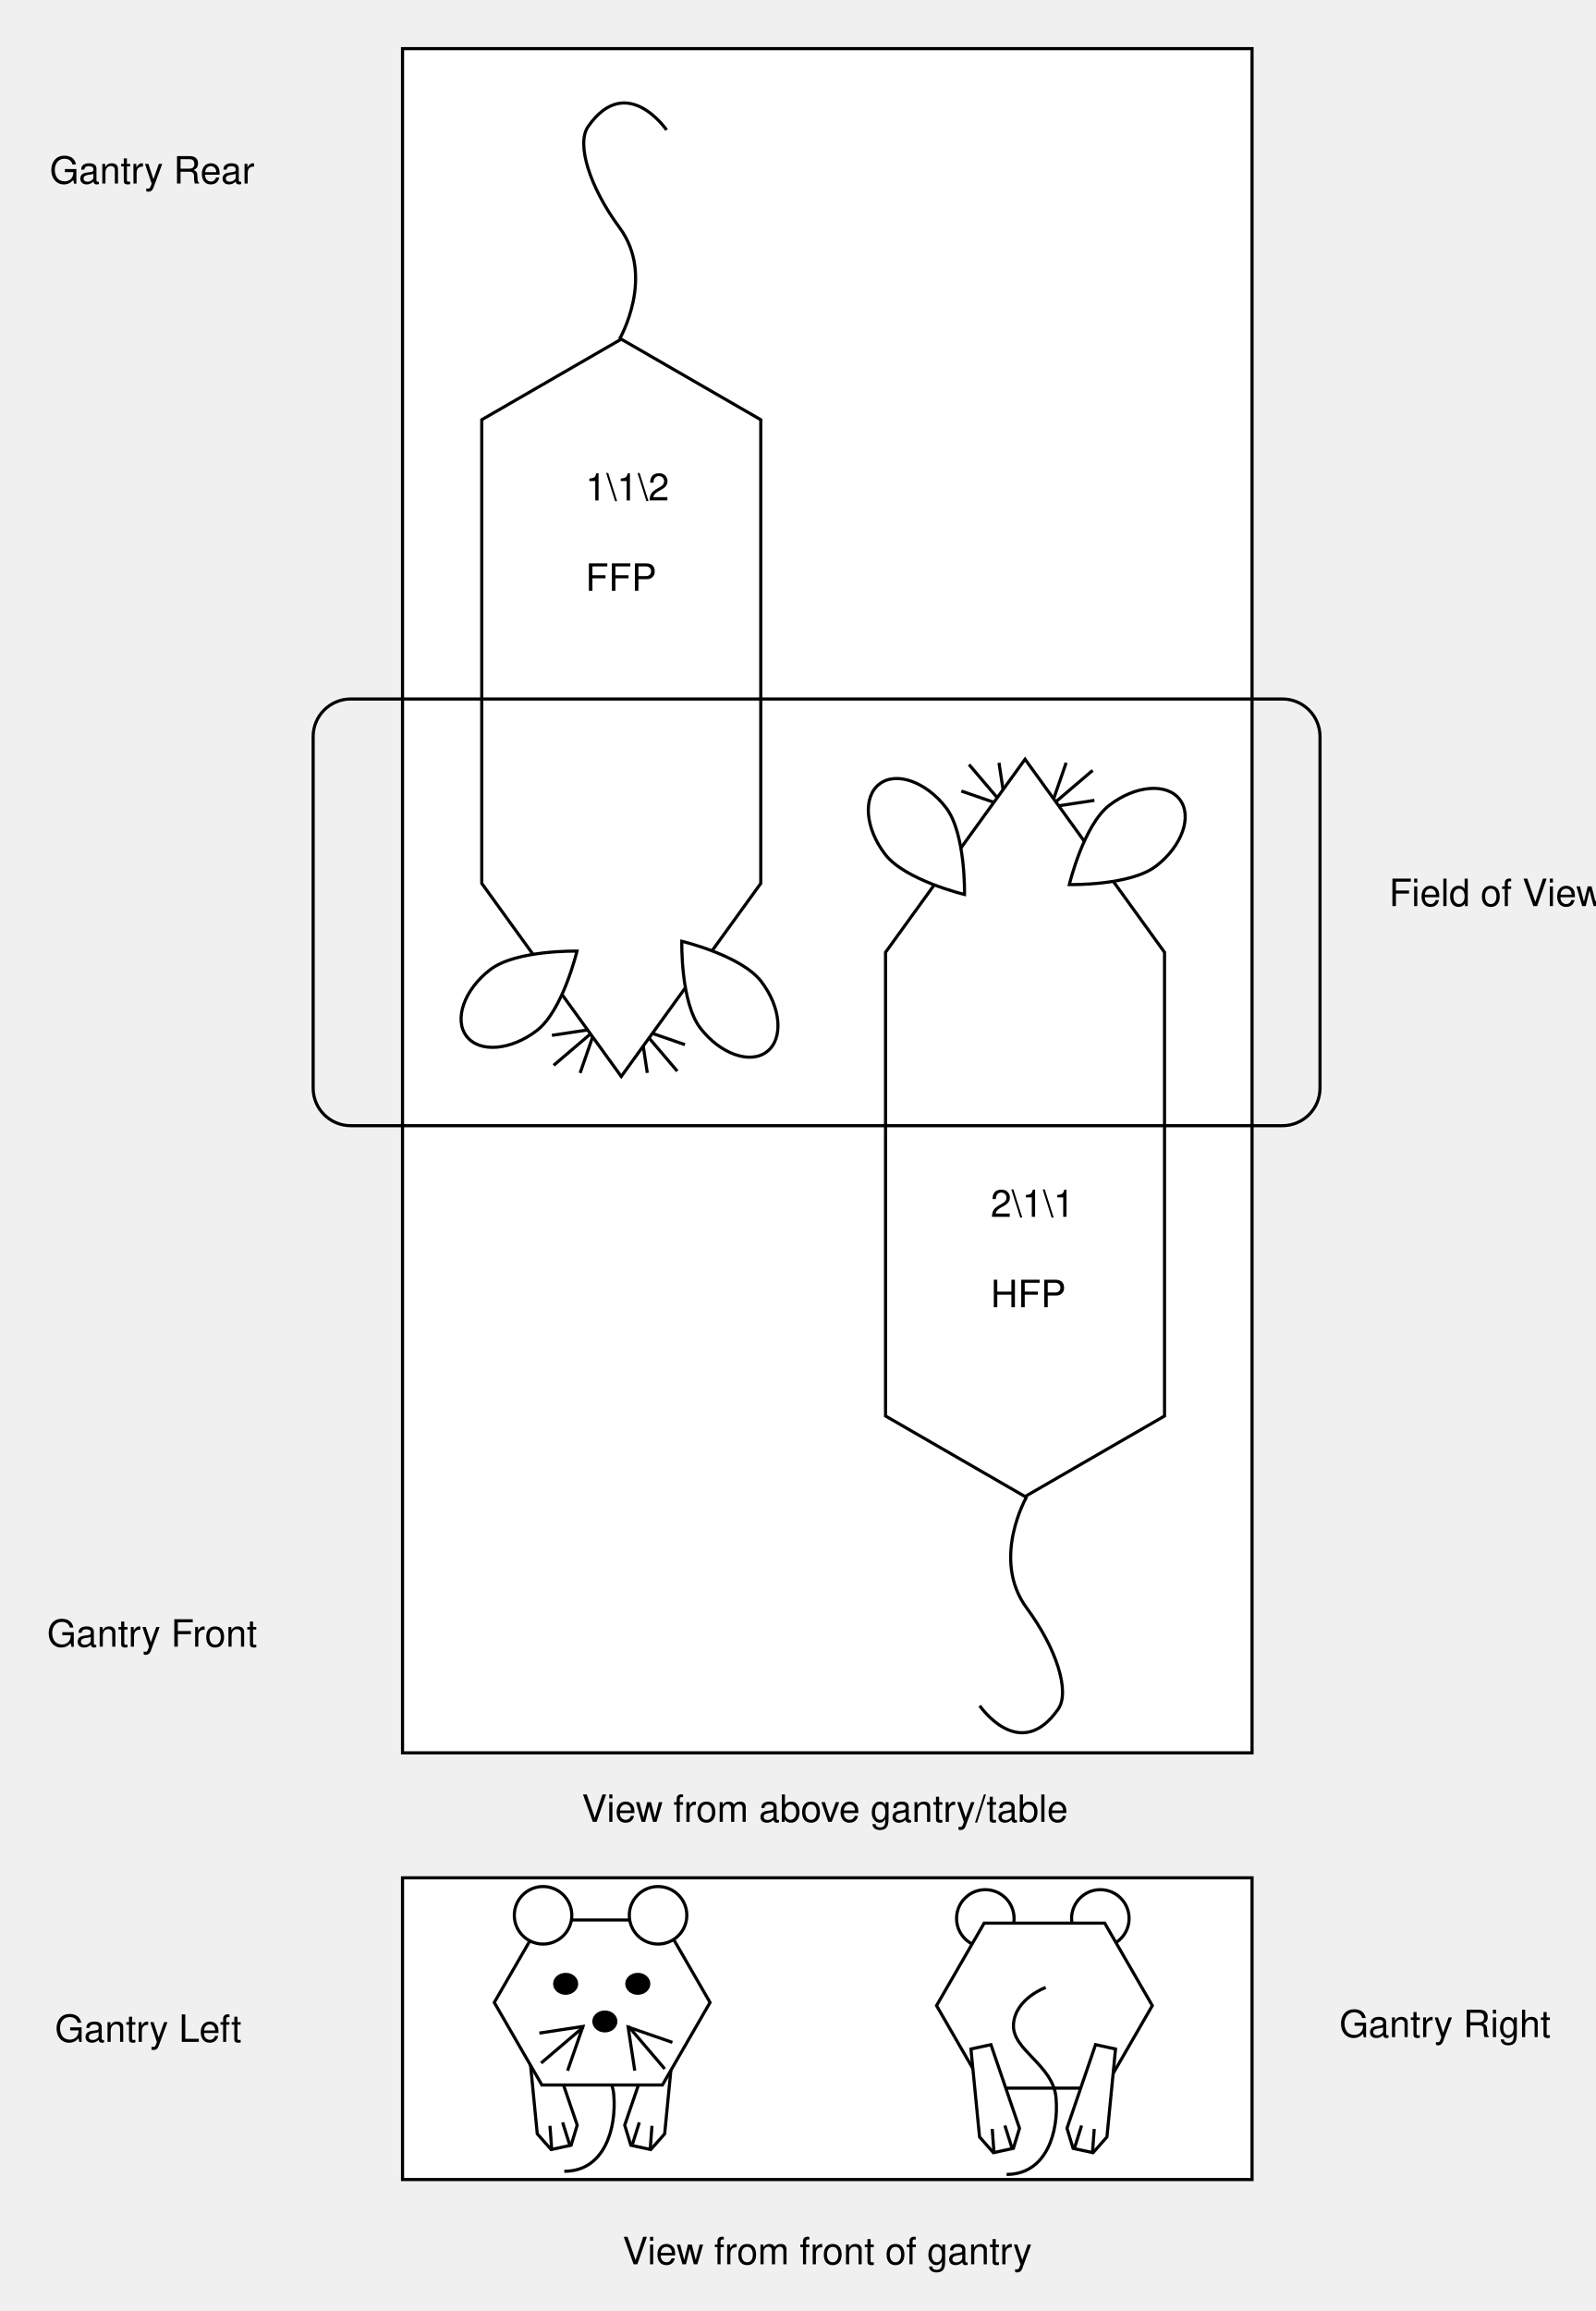
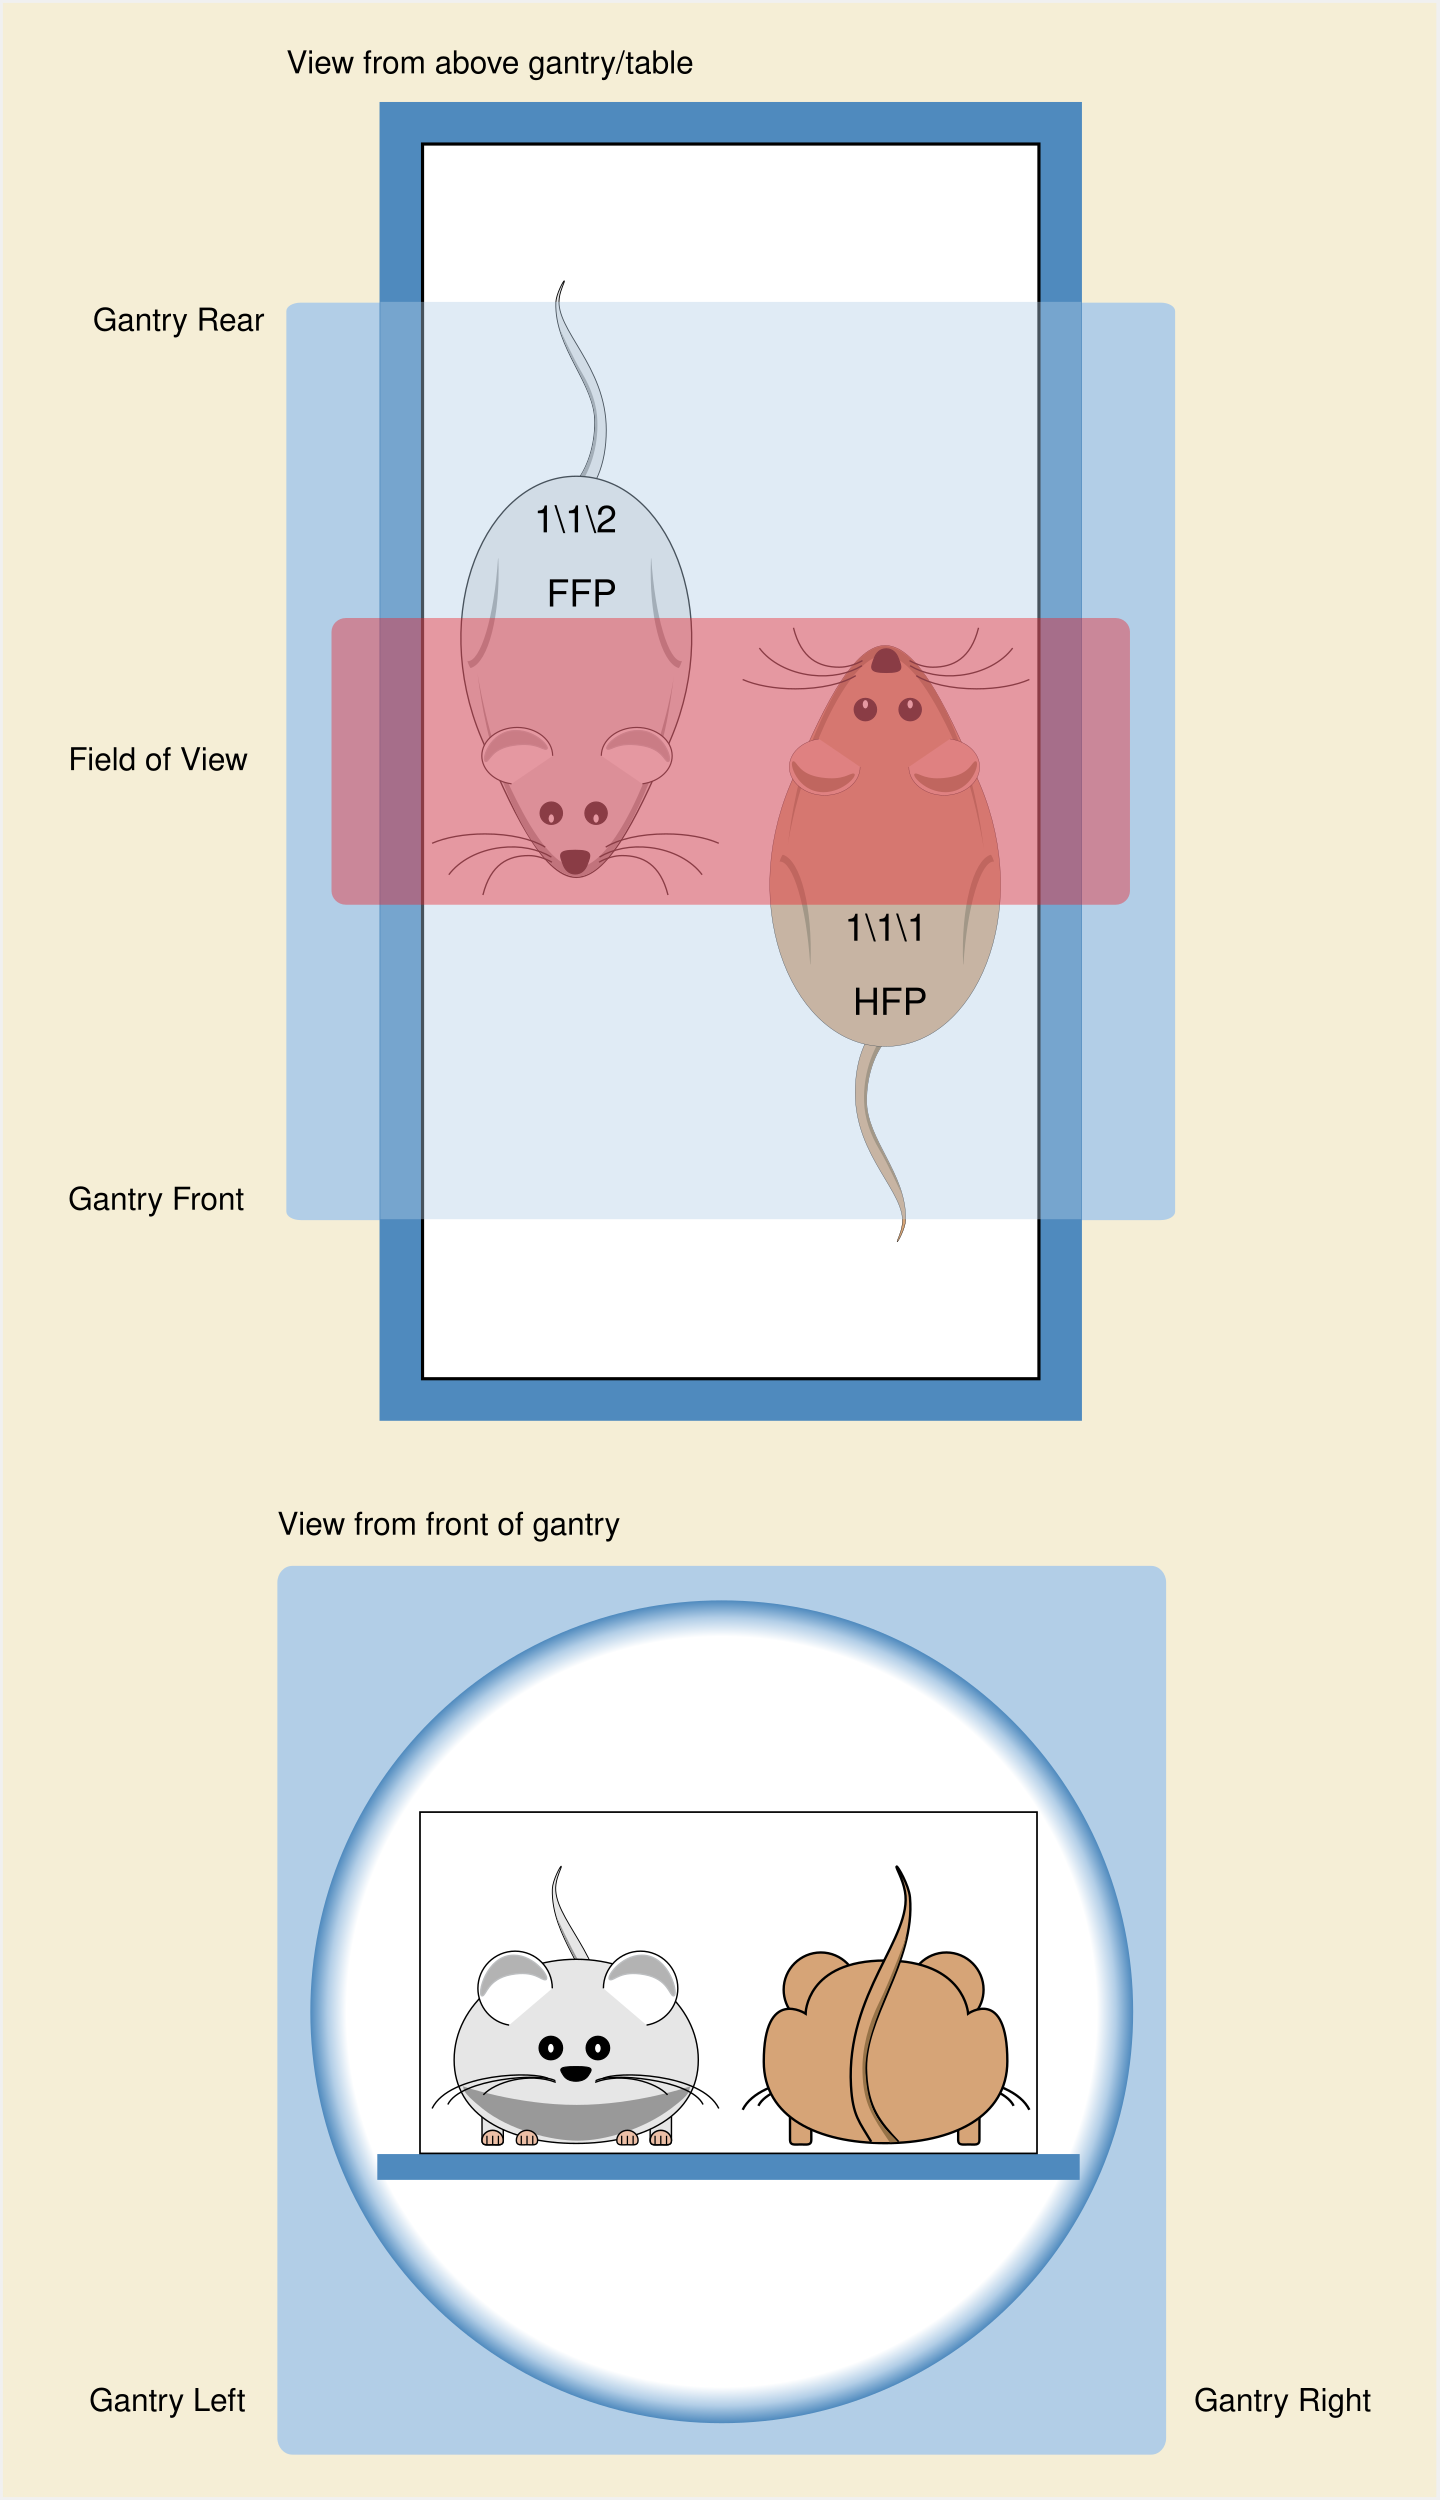
- <svg xmlns="http://www.w3.org/2000/svg" version="1.1" id="Layer_1" x="0px" y="0px" width="508.667px" height="736.566px" viewBox="-20 -15 508.667 736.566" enable-background="new -20 -15 508.667 736.566" xml:space="preserve">
+ <svg xmlns="http://www.w3.org/2000/svg" version="1.1" id="Layer_1" x="0px" y="0px" width="502px" height="872px" viewBox="0 0 502 872" enable-background="new 0 0 502 872" xml:space="preserve">
  <defs>
    <style type="text/css">
	text {
	  font-family: Helvetica, Verdana, ArialUnicodeMS, san-serif
	}
	</style>
  </defs>
-   <rect x="108.333" y="0.5" fill="#FFFFFF" stroke="#010101" width="270.833" height="543.167" />
  <g>
+    </g>
+   <g>
+     <rect x="1" y="1" fill="#F5EED6" width="500" height="870" />
    <g>
-       <polyline fill="none" stroke="#010101" points="155.953,314.988 169.841,312.876 164.953,326.988   " />
-       <line fill="none" stroke="#010101" x1="156.507" y1="324.542" x2="170.007" y2="313.042" />
+       <g>
+         <path fill="#B2CEE7" d="M409.88,422.637c0,1.622-2.238,2.936-5,2.936H104.881c-2.762,0-5-1.314-5-2.936V108.503     c0-1.621,2.238-2.936,5-2.936H404.88c2.762,0,5,1.314,5,2.936V422.637z" />
+         <rect x="132.38" y="35.57" fill="#4F8ABE" width="245" height="460" />
+         <rect x="147.38" y="50.237" fill="#FFFFFF" stroke="#000000" stroke-width="1.103" stroke-miterlimit="10" width="215" height="430.667" />
+         <g>
+           <g>
+             <g>
+               <g>
+                 <path fill="#E6E6E6" stroke="#000000" stroke-width="0.307" stroke-linejoin="round" stroke-miterlimit="10" d="         M200.372,168.77c4.484-5.084,7.117-13.345,7.074-21.485l-0.002-0.03c0.186-13.369-14.105-25.75-13.57-41.727         c0.096-2.905,2.758-7.89,2.969-7.563c0.211,0.322-1.366,2.942-1.779,6.055c-1.475,11.119,16.406,23.511,16.406,45.949v0.035         c0,12.211-4.08,21.707-11.211,26.208c0,0,0.149-1.181,0.149-3.386v-0.03C200.408,171.463,200.372,168.77,200.372,168.77z" />
+               </g>
+             </g>
+             <g>
+               <path fill="#999999" d="M195.187,114.568c0,0,4.877,10.618,7.873,15.599c3.104,5.156,5.182,11.08,5.307,16.786        c0.291,8.615-2.283,17.842-7.837,24.655l-0.135-2.592c2.452-3.008,7.2-10.212,7.2-21.952c0-6.049-3.508-13.219-6.863-19.708        c-0.16-0.311-1.973-3.657-3.346-6.867C195.933,117.091,195.187,114.568,195.187,114.568z" />
+             </g>
+           </g>
+           <path fill="#E6E6E6" stroke="#000000" stroke-width="0.472" stroke-miterlimit="10" d="M200.993,306.029      c-11.873,0-23.105-25.154-32.961-48.314c-18.885-44.381,1.416-91.595,32.961-91.595h0.039c31.543,0,51.846,47.214,32.961,91.595      c-9.855,23.16-21.09,48.314-32.961,48.314H200.993z" />
+           <path fill="#999999" d="M201.238,305.762c-7.874,0-17.522-11.131-25.843-33.082c-6.642-17.52-8.408-34.975-8.848-37.854      c0,0,3.473,23.217,11.602,40.188c4.323,9.029,13.577,27.533,23.089,27.533c9.513,0,18.87-19.139,22.712-28.373      c9.398-22.594,11.229-39.348,11.229-39.348c-0.611,4.033-2.24,21.984-8.684,37.842      C217.802,294.062,209.11,305.762,201.238,305.762z" />
+           <path fill="#FFFFFF" stroke="#000000" stroke-width="0.423" stroke-miterlimit="10" d="M178.439,273.395      c-5.886-0.754-10.384-4.842-10.384-9.766c0-5.465,5.53-9.895,12.355-9.895c6.822,0,12.354,4.43,12.354,9.895" />
+           <path fill="#B3B3B3" stroke="#BCBEC0" stroke-width="0.423" stroke-miterlimit="10" d="M169.474,265.631      c-1.863,0,1.26-10.814,10.475-10.814c7.126,0,12.363,6.209,10.605,6.508c-1.486,0.252-3.479-2.562-11.479-1.365      C171.185,261.141,170.819,265.631,169.474,265.631z" />
+           <path fill="#FFFFFF" stroke="#000000" stroke-width="0.423" stroke-miterlimit="10" d="M224.063,273.395      c5.889-0.754,10.387-4.842,10.387-9.766c0-5.465-5.531-9.895-12.355-9.895c-6.822,0-12.354,4.43-12.354,9.895" />
+           <path fill="#B3B3B3" stroke="#BCBEC0" stroke-width="0.423" stroke-miterlimit="10" d="M233.03,265.631      c1.863,0-1.258-10.814-10.475-10.814c-7.125,0-12.363,6.209-10.604,6.508c1.486,0.252,3.479-2.562,11.479-1.365      C231.319,261.141,231.685,265.631,233.03,265.631z" />
+           <circle stroke="#000000" stroke-width="0.472" stroke-miterlimit="10" cx="192.292" cy="283.645" r="3.874" />
+           <ellipse fill="#FFFFFF" stroke="#000000" stroke-width="0.472" stroke-miterlimit="10" cx="192.292" cy="285.494" rx="1.17" ry="1.678" />
+           <circle stroke="#000000" stroke-width="0.472" stroke-miterlimit="10" cx="207.913" cy="283.645" r="3.873" />
+           <ellipse fill="#FFFFFF" stroke="#000000" stroke-width="0.472" stroke-miterlimit="10" cx="207.913" cy="285.494" rx="1.17" ry="1.678" />
+           <path stroke="#000000" stroke-width="0.472" stroke-miterlimit="10" d="M200.628,304.809c2.26,0,3.52-1.646,4.047-3.029      c1.396-3.656,2.207-5.154-4.047-5.154c-6.256,0-5.443,1.498-4.049,5.154C197.11,303.162,198.368,304.809,200.628,304.809z" />
+           <path fill="none" stroke="#000000" stroke-width="0.472" stroke-miterlimit="10" d="M168.442,312.18      c2.688-10.74,8.818-13.75,15.975-13.75c2.66,0,5.449,0.836,8.095,2.303" />
+           <path fill="none" stroke="#000000" stroke-width="0.472" stroke-miterlimit="10" d="M156.543,305.105      c3.603-4.84,10.255-8.531,18.191-9.473c6.725-0.799,13.017,0.541,17.601,3.318" />
+           <path fill="none" stroke="#000000" stroke-width="0.472" stroke-miterlimit="10" d="M190.163,295.48      c-4.424-2.77-12.18-4.605-21.011-4.605c-7.305,0-13.877,1.258-18.434,3.26" />
+           <path fill="none" stroke="#000000" stroke-width="0.472" stroke-miterlimit="10" d="M232.995,312.18      c-2.689-10.74-8.818-13.75-15.977-13.75c-2.658,0-5.449,0.836-8.094,2.303" />
+           <path fill="none" stroke="#000000" stroke-width="0.472" stroke-miterlimit="10" d="M244.894,305.105      c-3.602-4.84-10.256-8.531-18.189-9.473c-6.727-0.799-13.02,0.541-17.604,3.318" />
+           <path fill="none" stroke="#000000" stroke-width="0.472" stroke-miterlimit="10" d="M211.272,295.48      c4.424-2.77,12.182-4.605,21.012-4.605c7.307,0,13.877,1.258,18.434,3.26" />
+           <path fill="#999999" d="M164.226,233.006c6.163-2.031,10.391-18.467,9.596-38.238l-0.111-0.025      c-1.28,20.186-6.066,36.246-10.689,35.873C163.021,230.615,163.854,233.129,164.226,233.006" />
+           <path fill="#999999" d="M236.657,233.006c-6.164-2.031-10.393-18.467-9.598-38.238l0.109-0.025      c1.285,20.186,6.068,36.246,10.691,35.873C237.86,230.615,237.028,233.129,236.657,233.006" />
+         </g>
+         <g>
+           <g>
+             <g>
+               <g>
+                 <path fill="#D6A477" stroke="#000000" stroke-width="0.129" stroke-miterlimit="10" d="M309.387,362.366         c-4.486,5.084-7.117,13.344-7.074,21.486v0.029c-0.186,13.371,14.107,25.75,13.572,41.728         c-0.096,2.904-2.756,7.889-2.969,7.562c-0.211-0.322,1.365-2.941,1.777-6.055c1.475-11.12-16.404-23.511-16.404-45.95v-0.035         c0-12.211,4.08-21.705,11.211-26.207c0,0-0.15,1.182-0.15,3.385v0.031C309.35,359.673,309.387,362.366,309.387,362.366z" />
+               </g>
+             </g>
+             <g>
+               <path fill="#977348" d="M314.574,416.567c0,0-4.879-10.619-7.875-15.6c-3.102-5.156-5.182-11.08-5.307-16.787        c-0.291-8.613,2.283-17.84,7.836-24.654l0.135,2.592c-2.451,3.008-7.199,10.213-7.199,21.951        c0,6.051,3.508,13.221,6.863,19.709c0.16,0.311,1.973,3.658,3.346,6.867C313.826,414.044,314.574,416.567,314.574,416.567z" />
+             </g>
+           </g>
+           <path fill="#D6A477" stroke="#000000" stroke-width="0.129" stroke-miterlimit="10" d="M308.766,225.118      c11.873,0,23.105,25.152,32.961,48.309c18.885,44.374-1.418,91.59-32.961,91.59h-0.039c-31.545,0-51.845-47.216-32.961-91.59      c9.855-23.156,21.09-48.309,32.961-48.309H308.766z" />
+           <path fill="#977348" d="M308.52,225.388c7.875,0,17.523,11.129,25.844,33.079c6.643,17.514,8.408,34.967,8.846,37.846      c0,0-3.469-23.214-11.6-40.184c-4.324-9.026-13.578-27.527-23.09-27.527s-18.869,19.136-22.711,28.369      c-9.398,22.59-11.229,39.342-11.229,39.342c0.611-4.033,2.24-21.983,8.684-37.836      C291.957,237.085,300.648,225.388,308.52,225.388z" />
+           <path fill="#ECBFA6" stroke="#000000" stroke-width="0.129" stroke-miterlimit="10" d="M331.318,257.75      c5.887,0.754,10.385,4.841,10.385,9.764c0,5.464-5.529,9.891-12.355,9.891c-6.822,0-12.354-4.427-12.354-9.891" />
+           <path fill="#977348" d="M340.285,265.513c1.863,0-1.26,10.812-10.477,10.812c-7.123,0-12.361-6.208-10.604-6.507      c1.484-0.252,3.48,2.562,11.48,1.365C338.574,270.001,338.939,265.513,340.285,265.513z" />
+           <path fill="#ECBFA6" stroke="#000000" stroke-width="0.129" stroke-miterlimit="10" d="M285.693,257.75      c-5.887,0.754-10.385,4.841-10.385,9.764c0,5.464,5.531,9.891,12.354,9.891c6.824,0,12.355-4.427,12.355-9.891" />
+           <path fill="#977348" d="M276.727,265.513c-1.861,0,1.26,10.812,10.475,10.812c7.127,0,12.363-6.208,10.605-6.507      c-1.486-0.252-3.479,2.562-11.479,1.365C278.439,270.001,278.074,265.513,276.727,265.513z" />
+           <circle stroke="#000000" stroke-width="0.472" stroke-miterlimit="10" cx="317.467" cy="247.501" r="3.873" />
+           <ellipse fill="#FFFFFF" stroke="#000000" stroke-width="0.472" stroke-miterlimit="10" cx="317.466" cy="245.652" rx="1.171" ry="1.677" />
+           <circle stroke="#000000" stroke-width="0.472" stroke-miterlimit="10" cx="301.845" cy="247.501" r="3.872" />
+           <ellipse fill="#FFFFFF" stroke="#000000" stroke-width="0.472" stroke-miterlimit="10" cx="301.846" cy="245.652" rx="1.17" ry="1.677" />
+           <path stroke="#000000" stroke-width="0.472" stroke-miterlimit="10" d="M309.131,226.341c-2.26,0-3.52,1.646-4.049,3.028      c-1.395,3.656-2.207,5.153,4.049,5.153c6.254,0,5.443-1.497,4.047-5.153C312.65,227.986,311.391,226.341,309.131,226.341z" />
+           <path fill="none" stroke="#000000" stroke-width="0.472" stroke-miterlimit="10" d="M341.316,218.97      c-2.689,10.739-8.818,13.749-15.975,13.749c-2.66,0-5.449-0.836-8.096-2.303" />
+           <path fill="none" stroke="#000000" stroke-width="0.472" stroke-miterlimit="10" d="M353.217,226.044      c-3.604,4.839-10.256,8.529-18.193,9.471c-6.725,0.799-13.016-0.541-17.6-3.317" />
+           <path fill="none" stroke="#000000" stroke-width="0.472" stroke-miterlimit="10" d="M319.596,235.667      c4.424,2.77,12.18,4.604,21.01,4.604c7.307,0,13.879-1.257,18.436-3.259" />
+           <path fill="none" stroke="#000000" stroke-width="0.472" stroke-miterlimit="10" d="M276.764,218.97      c2.689,10.739,8.818,13.749,15.975,13.749c2.658,0,5.449-0.836,8.096-2.303" />
+           <path fill="none" stroke="#000000" stroke-width="0.472" stroke-miterlimit="10" d="M264.864,226.044      c3.602,4.839,10.257,8.529,18.19,9.471c6.725,0.799,13.018-0.541,17.604-3.317" />
+           <path fill="none" stroke="#000000" stroke-width="0.472" stroke-miterlimit="10" d="M298.486,235.667      c-4.424,2.77-12.182,4.604-21.012,4.604c-7.305,0-13.877-1.257-18.434-3.259" />
+           <path fill="#977348" d="M345.533,298.132c-6.164,2.031-10.393,18.465-9.596,38.234l0.111,0.025      c1.279-20.184,6.066-36.242,10.689-35.869C346.738,300.522,345.904,298.009,345.533,298.132" />
+           <path fill="#977348" d="M273.102,298.132c6.162,2.031,10.393,18.465,9.598,38.234l-0.111,0.025      c-1.283-20.184-6.068-36.242-10.689-35.869C271.898,300.522,272.73,298.009,273.102,298.132" />
+         </g>
+         <rect x="132.667" y="105.296" opacity="0.4" fill="#B2CEE7" width="244.488" height="319.961" />
+         <g>
+           <text transform="matrix(1 0 0 1 99.8809 25.5723)" font-size="11">View from above gantry/table</text>
+         </g>
+         <g>
+           <text transform="matrix(1 0 0 1 32.3882 115.3184)" font-size="11">Gantry Rear</text>
+         </g>
+         <g>
+           <text transform="matrix(1 0 0 1 23.8154 268.6294)" font-size="11">Field of View</text>
+         </g>
+         <g>
+           <text transform="matrix(1 0 0 1 23.77 421.9468)" font-size="11">Gantry Front</text>
+         </g>
+         <g>
+           <text transform="matrix(1 0 0 1 186.2617 185.6816)">
+             <tspan x="0" y="0" font-size="13">1\1\2</tspan>
+             <tspan x="4.361" y="25.867" font-size="13">FFP</tspan>
+           </text>
+         </g>
+         <g>
+           <text transform="matrix(1 0 0 1 294.584 328.1235)">
+             <tspan x="0" y="0" font-size="13">1\1\1</tspan>
+             <tspan x="2.914" y="25.867" font-size="13">HFP</tspan>
+           </text>
+         </g>
+         <path opacity="0.4" fill="#ED1C24" d="M394.132,310.72c0,2.677-2.238,4.848-5,4.848H120.628c-2.761,0-5-2.171-5-4.848v-90.302     c0-2.676,2.239-4.851,5-4.851h268.504c2.762,0,5,2.175,5,4.851V310.72z" />
+       </g>
+       <g>
+         <g>
+           <text transform="matrix(1 0 0 1 96.7456 535.3223)" font-size="11">View from front of gantry</text>
+         </g>
+         <g>
+           <text transform="matrix(1 0 0 1 31.0962 840.959)" font-size="11">Gantry Left</text>
+         </g>
+         <g>
+           <text transform="matrix(1 0 0 1 416.4863 840.959)" font-size="11">Gantry Right</text>
+         </g>
+         <path fill="#B2CEE7" d="M406.745,850.396c0,3.186-2.335,5.783-5.205,5.783H101.951c-2.876,0-5.206-2.598-5.206-5.783V551.964     c0-3.195,2.33-5.785,5.206-5.785H401.54c2.87,0,5.205,2.59,5.205,5.785V850.396z" />
+         <radialGradient id="SVGID_1_" cx="251.745" cy="701.709" r="143.503" gradientUnits="userSpaceOnUse">
+           <stop offset="0.912" style="stop-color:#FFFFFF" />
+           <stop offset="0.958" style="stop-color:#B2CEE7" />
+           <stop offset="1" style="stop-color:#4F8ABE" />
+         </radialGradient>
+         <circle fill="url(#SVGID_1_)" cx="251.745" cy="701.71" r="143.503" />
+         <rect x="131.604" y="751.339" fill="#4F8ABE" width="244.998" height="9" />
+         <rect x="146.496" y="632.054" fill="#FFFFFF" stroke="#000000" stroke-width="0.597" stroke-miterlimit="10" width="215.213" height="119.056" />
+         <g>
+           <g>
+             <path fill="#D6A477" stroke="#000000" stroke-width="0.833" stroke-miterlimit="10" d="M341.643,734.514       c-2.246,1.823-7.425,5.798-7.425,5.798l-0.017,6.151c0,1.943,1.662,1.521,3.713,1.521c2.049,0,3.712,0.423,3.712-1.521       L341.643,734.514z" />
+           </g>
+           <g>
+             <path fill="#D6A477" stroke="#000000" stroke-width="0.833" stroke-miterlimit="10" d="M275.547,734.514       c2.243,1.823,7.425,5.798,7.425,5.798l0.015,6.151c0,1.943-1.662,1.521-3.713,1.521c-2.049,0-3.712,0.423-3.712-1.521       L275.547,734.514z" />
+           </g>
+           <g>
+             <path fill="none" stroke="#000000" stroke-width="0.833" stroke-miterlimit="10" d="M264.524,734.511       c4.396-9.014,32.666-11.195,37.48-8.278" />
+             <path fill="none" stroke="#000000" stroke-width="0.833" stroke-miterlimit="10" d="M299.727,725.581       c-4.646-2.906-34.704-1.992-40.686,10.316" />
+             <path fill="none" stroke="#000000" stroke-width="0.833" stroke-miterlimit="10" d="M276.914,731.142       c4.036-4.414,15.843-7.979,25.276-4.369" />
+           </g>
+           <g>
+             <path fill="none" stroke="#000000" stroke-width="0.833" stroke-miterlimit="10" d="M341.171,731.142       c-4.04-4.414-15.845-7.979-25.279-4.369" />
+             <path fill="none" stroke="#000000" stroke-width="0.833" stroke-miterlimit="10" d="M353.557,734.511       c-4.395-9.014-32.666-11.195-37.479-8.278" />
+             <path fill="none" stroke="#000000" stroke-width="0.833" stroke-miterlimit="10" d="M318.358,725.581       c4.646-2.906,34.7-1.992,40.683,10.316" />
+           </g>
+           <path fill="#D6A477" stroke="#000000" stroke-width="0.833" stroke-miterlimit="10" d="M332.16,706.812      c6.184-0.99,10.908-6.351,10.908-12.81c0-7.168-5.811-12.978-12.977-12.978c-7.165,0-12.974,5.81-12.974,12.978" />
+           <path fill="#D6A477" stroke="#000000" stroke-width="0.833" stroke-miterlimit="10" d="M284.246,706.812      c-6.183-0.99-10.906-6.351-10.906-12.81c0-7.168,5.809-12.978,12.975-12.978c7.165,0,12.976,5.81,12.976,12.978" />
+           <path fill="#D6A477" stroke="#000000" stroke-width="0.833" stroke-miterlimit="10" d="M351.359,718.977      c0-26.158-13.675-16.62-13.675-16.62s-1.022-18.528-28.912-18.528c-27.615,0-27.776,18.528-27.776,18.528      s-14.59-9.538-14.59,16.764c0,19.395,18.851,28.407,42.366,28.407C332.289,747.527,351.359,738.371,351.359,718.977z" />
+           <g>
+             <g>
+               <g>
+                 <path fill="#D6A477" stroke="#000000" stroke-width="0.833" stroke-miterlimit="10" d="M313.363,747.102         c-6.563-7.021-10.64-12.015-11.235-23.809v-0.042c-1.331-19.352,17.285-38.372,15.268-61.471         c-0.365-4.199-4.418-11.214-4.682-10.729c-0.264,0.484,2.113,4.16,2.927,8.636c2.917,15.992-20.621,35.302-18.818,67.798         l0.004,0.053c0.582,10.494,3.027,12.695,7.068,19.53" />
+               </g>
+             </g>
+             <g>
+               <path fill="#977348" d="M313.138,747.098c-3.681-4.354-10.31-7.538-11.23-24.11c-0.485-8.76,3.75-19.414,7.832-29.068        c0.196-0.463,2.413-5.443,4.039-10.198c1.723-5.029,2.543-8.744,2.543-8.744s-5.839,15.749-9.551,23.193        c-3.842,7.705-6.22,16.438-5.931,24.713c0.252,10.739,3.44,15.437,9.516,24.375" />
+             </g>
+           </g>
+         </g>
+         <g>
+           <g>
+             <g>
+               <g>
+                 <path fill="#E6E6E6" stroke="#000000" stroke-width="0.323" stroke-linejoin="round" stroke-miterlimit="10" d="         M199.482,725.304c4.71-5.339,7.475-14.016,7.429-22.564l-0.001-0.031c0.195-14.042-14.814-27.044-14.253-43.823         c0.101-3.052,2.896-8.285,3.118-7.944c0.221,0.341-1.435,3.091-1.867,6.36c-1.549,11.679,17.229,24.691,17.229,48.257v0.037         c0,12.824-4.285,22.797-11.773,27.524c0,0,0.157-1.24,0.157-3.556v-0.033C199.521,728.132,199.482,725.304,199.482,725.304z" />
+               </g>
+             </g>
+             <g>
+               <path fill="#999999" d="M194.036,668.38c0,0,5.121,11.151,8.27,16.383c3.258,5.416,5.44,11.637,5.571,17.629        c0.307,9.049-2.396,18.738-8.229,25.894l-0.142-2.722c2.575-3.159,7.561-10.725,7.561-23.055        c0-6.353-3.683-13.883-7.207-20.698c-0.169-0.325-2.071-3.839-3.513-7.212C194.819,671.031,194.036,668.38,194.036,668.38z" />
+             </g>
+           </g>
+           <g>
+             <path fill="#E6E6E6" stroke="#000000" stroke-width="0.496" stroke-linejoin="bevel" stroke-miterlimit="10" d="       M168.118,734.618c2.243,1.819,7.423,5.796,7.423,5.796l0.017,6.155c0,1.939-1.662,1.517-3.712,1.517       c-2.051,0-3.712,0.423-3.712-1.517L168.118,734.618z" />
+             <path fill="#ECBFA6" stroke="#000000" stroke-width="0.531" stroke-miterlimit="10" d="M175.542,746.569       c0-1.94-1.662-3.514-3.713-3.514c-2.05,0-3.712,1.573-3.712,3.514c0,1.939,1.662,1.517,3.712,1.517       C173.88,748.086,175.542,748.509,175.542,746.569z" />
+             <line fill="none" stroke="#000000" stroke-width="0.445" stroke-miterlimit="10" x1="169.846" y1="744.954" x2="169.846" y2="748.115" />
+             <line fill="none" stroke="#000000" stroke-width="0.445" stroke-miterlimit="10" x1="171.845" y1="744.954" x2="171.845" y2="748.115" />
+             <line fill="none" stroke="#000000" stroke-width="0.445" stroke-miterlimit="10" x1="173.844" y1="744.954" x2="173.844" y2="748.115" />
+           </g>
+           <g>
+             <path fill="#E6E6E6" stroke="#000000" stroke-width="0.496" stroke-linejoin="bevel" stroke-miterlimit="10" d="       M234.213,734.618c-2.243,1.819-7.423,5.796-7.423,5.796l-0.017,6.155c0,1.939,1.662,1.517,3.712,1.517s3.712,0.423,3.712-1.517       L234.213,734.618z" />
+             <path fill="#ECBFA6" stroke="#000000" stroke-width="0.531" stroke-miterlimit="10" d="M226.79,746.569       c0-1.94,1.662-3.514,3.712-3.514s3.712,1.573,3.712,3.514c0,1.939-1.662,1.517-3.712,1.517S226.79,748.509,226.79,746.569z" />
+             <line fill="none" stroke="#000000" stroke-width="0.445" stroke-miterlimit="10" x1="232.485" y1="744.954" x2="232.485" y2="748.115" />
+             <line fill="none" stroke="#000000" stroke-width="0.445" stroke-miterlimit="10" x1="230.486" y1="744.954" x2="230.486" y2="748.115" />
+             <line fill="none" stroke="#000000" stroke-width="0.445" stroke-miterlimit="10" x1="228.487" y1="744.954" x2="228.487" y2="748.115" />
+           </g>
+           <path fill="#E6E6E6" stroke="#000000" stroke-width="0.496" stroke-miterlimit="10" d="M158.4,718.517      c0-19.395,19.068-35.117,42.586-35.117s42.586,15.723,42.586,35.117c0.001,19.396-19.068,29.113-42.586,29.113      C177.47,747.63,158.4,737.912,158.4,718.517z" />
+           <path fill="#999999" d="M201.569,746.68c-9.101,0-23.745-3.543-33.362-11.271c-7.676-6.168-6.229-6.687-6.734-7.7      c0,0,18.724,6.484,39.663,6.484c20.954,0,39.664-6.484,39.664-6.484c-0.792,1.833,0.751,2.117-6.695,7.7      C224.056,742.941,210.668,746.68,201.569,746.68z" />
+           <path fill="#FFFFFF" stroke="#000000" stroke-width="0.496" stroke-miterlimit="10" d="M177.598,706.352      c-6.183-0.991-10.906-6.351-10.906-12.812c0-7.166,5.809-12.975,12.976-12.975c7.166,0,12.975,5.809,12.975,12.975" />
+           <path fill="#B3B3B3" stroke="#BCBEC0" stroke-width="0.496" stroke-miterlimit="10" d="M168.181,696.167      c-1.956,0,1.323-14.184,11.001-14.184c7.483,0,12.983,8.146,11.138,8.535c-1.56,0.332-3.654-3.36-12.055-1.79      C169.978,690.277,169.595,696.167,168.181,696.167z" />
+           <path fill="#FFFFFF" stroke="#000000" stroke-width="0.496" stroke-miterlimit="10" d="M225.515,706.352      c6.183-0.991,10.906-6.351,10.906-12.812c0-7.166-5.81-12.975-12.976-12.975c-7.165,0-12.975,5.809-12.975,12.975" />
+           <path fill="#B3B3B3" stroke="#BCBEC0" stroke-width="0.496" stroke-miterlimit="10" d="M234.931,696.167      c1.957,0-1.322-14.184-11.001-14.184c-7.483,0-12.983,8.146-11.138,8.535c1.562,0.332,3.654-3.36,12.057-1.79      C233.134,690.277,233.517,696.167,234.931,696.167z" />
+           <circle stroke="#000000" stroke-width="0.496" stroke-miterlimit="10" cx="192.134" cy="714.353" r="4.068" />
+           <ellipse fill="#FFFFFF" stroke="#000000" stroke-width="0.496" stroke-miterlimit="10" cx="192.135" cy="714.433" rx="1.229" ry="1.763" />
+           <circle stroke="#000000" stroke-width="0.496" stroke-miterlimit="10" cx="208.54" cy="714.353" r="4.067" />
+           <ellipse fill="#FFFFFF" stroke="#000000" stroke-width="0.496" stroke-miterlimit="10" cx="208.54" cy="714.433" rx="1.229" ry="1.763" />
+           <path stroke="#000000" stroke-width="0.383" stroke-miterlimit="10" d="M200.888,725.935c2.373,0,3.697-1.028,4.252-1.892      c1.465-2.282,2.318-3.218-4.252-3.218c-6.568,0-5.717,0.936-4.251,3.218C197.193,724.906,198.515,725.935,200.888,725.935z" />
+           <g>
+             <path fill="none" stroke="#000000" stroke-width="0.496" stroke-miterlimit="10" d="M245.234,734.049       c-4.396-9.012-32.666-11.194-37.48-8.277" />
+             <path fill="none" stroke="#000000" stroke-width="0.496" stroke-miterlimit="10" d="M210.035,725.12       c4.646-2.908,34.701-1.992,40.684,10.315" />
+             <path fill="none" stroke="#000000" stroke-width="0.496" stroke-miterlimit="10" d="M232.847,730.682       c-4.038-4.416-15.844-7.979-25.278-4.37" />
+           </g>
+           <g>
+             <path fill="none" stroke="#000000" stroke-width="0.496" stroke-miterlimit="10" d="M168.589,730.682       c4.038-4.416,15.844-7.979,25.279-4.37" />
+             <path fill="none" stroke="#000000" stroke-width="0.496" stroke-miterlimit="10" d="M156.201,734.049       c4.396-9.012,32.667-11.194,37.481-8.277" />
+             <path fill="none" stroke="#000000" stroke-width="0.496" stroke-miterlimit="10" d="M191.401,725.12       c-4.646-2.908-34.701-1.992-40.684,10.315" />
+           </g>
+           <g>
+             <path fill="#ECBFA6" stroke="#000000" stroke-width="0.496" stroke-miterlimit="10" d="M187.523,746.569       c0-1.94-1.662-3.514-3.712-3.514s-3.712,1.573-3.712,3.514c0,1.939,1.662,1.517,3.712,1.517S187.523,748.509,187.523,746.569z" />
+             <line fill="none" stroke="#000000" stroke-width="0.445" stroke-miterlimit="10" x1="181.827" y1="744.954" x2="181.827" y2="748.115" />
+             <line fill="none" stroke="#000000" stroke-width="0.445" stroke-miterlimit="10" x1="183.826" y1="744.954" x2="183.826" y2="748.115" />
+             <line fill="none" stroke="#000000" stroke-width="0.445" stroke-miterlimit="10" x1="185.826" y1="744.954" x2="185.826" y2="748.115" />
+           </g>
+           <g>
+             <path fill="#ECBFA6" stroke="#000000" stroke-width="0.496" stroke-miterlimit="10" d="M215.141,746.569       c0-1.94,1.662-3.514,3.712-3.514s3.712,1.573,3.712,3.514c0,1.939-1.662,1.517-3.712,1.517S215.141,748.509,215.141,746.569z" />
+             <line fill="none" stroke="#000000" stroke-width="0.445" stroke-miterlimit="10" x1="220.837" y1="744.954" x2="220.837" y2="748.115" />
+             <line fill="none" stroke="#000000" stroke-width="0.445" stroke-miterlimit="10" x1="218.837" y1="744.954" x2="218.837" y2="748.115" />
+             <line fill="none" stroke="#000000" stroke-width="0.445" stroke-miterlimit="10" x1="216.838" y1="744.954" x2="216.838" y2="748.115" />
+           </g>
+         </g>
+       </g>
    </g>
-     <g>
-       <polyline fill="none" stroke="#010101" points="186.367,326.958 184.255,313.07 198.367,317.958   " />
-       <line fill="none" stroke="#010101" x1="195.921" y1="326.404" x2="184.421" y2="312.904" />
-     </g>
-     <polygon id="Mouse_Body" fill="#FFFFFF" stroke="#010101" points="222.539,266.554 178.062,328.098 133.589,266.554    133.589,118.775 178.062,93.098 222.539,118.775  " />
-     <path id="ear_2" fill="#FFFFFF" stroke="#010101" d="M197.36,285c0,0,18.914,4.509,25.287,12.77   c6.371,8.26,7.203,18.297,1.856,22.421c-5.344,4.122-14.842,0.77-21.213-7.49C196.917,304.439,197.36,285,197.36,285z" />
-     <path id="ear_1" fill="#FFFFFF" stroke="#010101" d="M163.946,288.145c0,0-4.509,18.915-12.771,25.287   c-8.258,6.372-18.297,7.204-22.42,1.858c-4.123-5.345-0.77-14.843,7.49-21.213C144.505,287.705,163.946,288.145,163.946,288.145z" />
-     <path id="tail" fill="none" stroke="#010101" d="M177.507,93.098c0,0,11.552-19.924,0-35.556   c-9.443-12.777-13.889-26.666-10-32.223c12.258-17.508,25,1.111,25,1.111" />
  </g>
-   <g>
-     <g>
-       <polyline fill="none" stroke="#010101" points="328.902,240.094 315.011,242.207 319.902,228.094   " />
-       <line fill="none" stroke="#010101" x1="328.345" y1="230.54" x2="314.845" y2="242.041" />
-     </g>
-     <g>
-       <polyline fill="none" stroke="#010101" points="298.487,228.123 300.596,242.011 286.487,237.123   " />
-       <line fill="none" stroke="#010101" x1="288.93" y1="228.677" x2="300.43" y2="242.177" />
-     </g>
-     <polygon id="Mouse_Body_1_" fill="#FFFFFF" stroke="#010101" points="262.316,288.527 306.792,226.983 351.263,288.527    351.263,436.306 306.792,461.984 262.316,436.306  " />
-     <path id="ear_2_1_" fill="#FFFFFF" stroke="#010101" d="M287.494,270.083c0,0-18.914-4.51-25.287-12.771   c-6.371-8.259-7.203-18.297-1.855-22.42c5.344-4.122,14.843-0.77,21.214,7.49C287.934,250.642,287.494,270.083,287.494,270.083z" />
-     <path id="ear_1_1_" fill="#FFFFFF" stroke="#010101" d="M320.908,266.937c0,0,4.51-18.916,12.771-25.287   c8.258-6.373,18.297-7.205,22.42-1.859c4.123,5.343,0.771,14.843-7.49,21.214S320.908,266.937,320.908,266.937z" />
-     <path id="tail_1_" fill="none" stroke="#010101" d="M307.345,461.984c0,0-11.551,19.924,0,35.557   c9.443,12.777,13.891,26.666,10,32.223c-12.258,17.51-24.999-1.109-24.999-1.109" />
-   </g>
-   <text transform="matrix(1 0 0 1 166.6665 144.502)" font-size="12">1\1\2</text>
-   <text transform="matrix(1 0 0 1 166.6665 173.3008)" font-size="12">FFP</text>
-   <text transform="matrix(1 0 0 1 -5 509.834)" font-size="12">Gantry Front</text>
-   <text transform="matrix(1 0 0 1 -4.1665 43.502)" font-size="12">Gantry Rear</text>
-   <text transform="matrix(1 0 0 1 165.5 565.6689)" font-size="12">View from above gantry/table</text>
-   <text transform="matrix(1 0 0 1 178.5 706.6689)" font-size="12">View from front of gantry</text>
-   <text transform="matrix(1 0 0 1 -2.5 635.7832)" font-size="12">Gantry Left</text>
-   <text transform="matrix(1 0 0 1 406.9995 634.2832)" font-size="12">Gantry Right</text>
-   <rect x="108.333" y="583.5" fill="#FFFFFF" stroke="#010101" width="270.833" height="96.168" />
-   <g>
-     <circle fill="none" stroke="#000000" cx="294.13" cy="596.449" r="9.167" />
-     <circle fill="none" stroke="#000000" cx="330.796" cy="596.449" r="9.167" />
-     <polygon fill="#FFFFFF" stroke="#000000" points="293.757,650.529 278.578,624.235 293.757,597.94 332.187,597.94 347.369,624.235    332.187,650.529  " />
-     <polygon fill="#FFFFFF" stroke="#000000" points="296.705,671.108 292.285,666.089 289.546,638.06 295.917,636.679 305.024,663.33    303.076,669.729  " />
-     <line fill="none" stroke="#000000" x1="296.332" y1="663.549" x2="296.88" y2="670.882" />
-     <line fill="none" stroke="#000000" x1="300.365" y1="662.45" x2="302.564" y2="669.417" />
-     <polygon fill="#FFFFFF" stroke="#000000" points="328.482,671.108 332.904,666.089 335.64,638.06 329.271,636.679 320.164,663.33    322.111,669.729  " />
-     <line fill="none" stroke="#000000" x1="328.857" y1="663.549" x2="328.306" y2="670.882" />
-     <line fill="none" stroke="#000000" x1="324.824" y1="662.45" x2="322.623" y2="669.417" />
-     <path fill="none" stroke="#000000" d="M313.38,618.45c0,0-9.717,3.481-10.266,11.731c-0.553,8.25,12.646,12.833,13.562,23.468   c0.918,10.634-2.934,24.384-15.766,24.384" />
-   </g>
-   <g>
-     <path fill="none" stroke="#000000" d="M172.381,617.45c0,0-9.717,3.481-10.267,11.731c-0.551,8.25,12.649,12.833,13.566,23.468   c0.917,10.634-2.934,24.384-15.767,24.384" />
-     <polygon fill="#FFFFFF" stroke="#000000" points="155.705,670.108 151.284,665.089 148.546,637.06 154.917,635.679 164.024,662.33    162.076,668.729  " />
-     <line fill="none" stroke="#000000" x1="155.331" y1="662.549" x2="155.881" y2="669.882" />
-     <line fill="none" stroke="#000000" x1="159.365" y1="661.45" x2="161.564" y2="668.417" />
-     <polygon fill="#FFFFFF" stroke="#000000" points="187.482,670.108 191.903,665.089 194.641,637.06 188.271,635.679 179.163,662.33    181.111,668.729  " />
-     <line fill="none" stroke="#000000" x1="187.856" y1="662.549" x2="187.306" y2="669.882" />
-     <line fill="none" stroke="#000000" x1="183.823" y1="661.45" x2="181.623" y2="668.417" />
-     <polygon fill="#FFFFFF" stroke="#000000" points="152.758,649.529 137.578,623.235 152.758,596.94 191.188,596.94 206.369,623.235    191.188,649.529  " />
-     <circle fill="#FFFFFF" stroke="#000000" cx="153.131" cy="595.449" r="9.167" />
-     <circle fill="#FFFFFF" stroke="#000000" cx="189.797" cy="595.449" r="9.167" />
-     <ellipse stroke="#000000" cx="172.833" cy="629.283" rx="3.5" ry="3" />
-     <g>
-       <polyline fill="none" stroke="#010101" points="151.953,632.988 165.841,630.876 160.953,644.988   " />
-       <line fill="none" stroke="#010101" x1="152.507" y1="642.542" x2="166.007" y2="631.042" />
-     </g>
-     <g>
-       <polyline fill="none" stroke="#010101" points="182.367,644.958 180.255,631.07 194.367,635.958   " />
-       <line fill="none" stroke="#010101" x1="191.921" y1="644.404" x2="180.421" y2="630.904" />
-     </g>
-     <ellipse stroke="#000000" cx="160.333" cy="617.283" rx="3.5" ry="3" />
-     <ellipse stroke="#000000" cx="183.333" cy="617.283" rx="3.5" ry="3" />
-   </g>
-   <text transform="matrix(1 0 0 1 422.8335 273.7832)" font-size="12">Field of View</text>
-   <path fill="none" stroke="#000000" d="M400.833,331.783c0,6.627-5.373,12-12,12h-297c-6.627,0-12-5.373-12-12v-112  c0-6.627,5.373-12,12-12h297c6.627,0,12,5.373,12,12V331.783z" />
-   <text transform="matrix(1 0 0 1 295.8335 372.835)" font-size="12">2\1\1</text>
-   <text transform="matrix(1 0 0 1 295.8335 401.6348)" font-size="12">HFP</text>
</svg>
